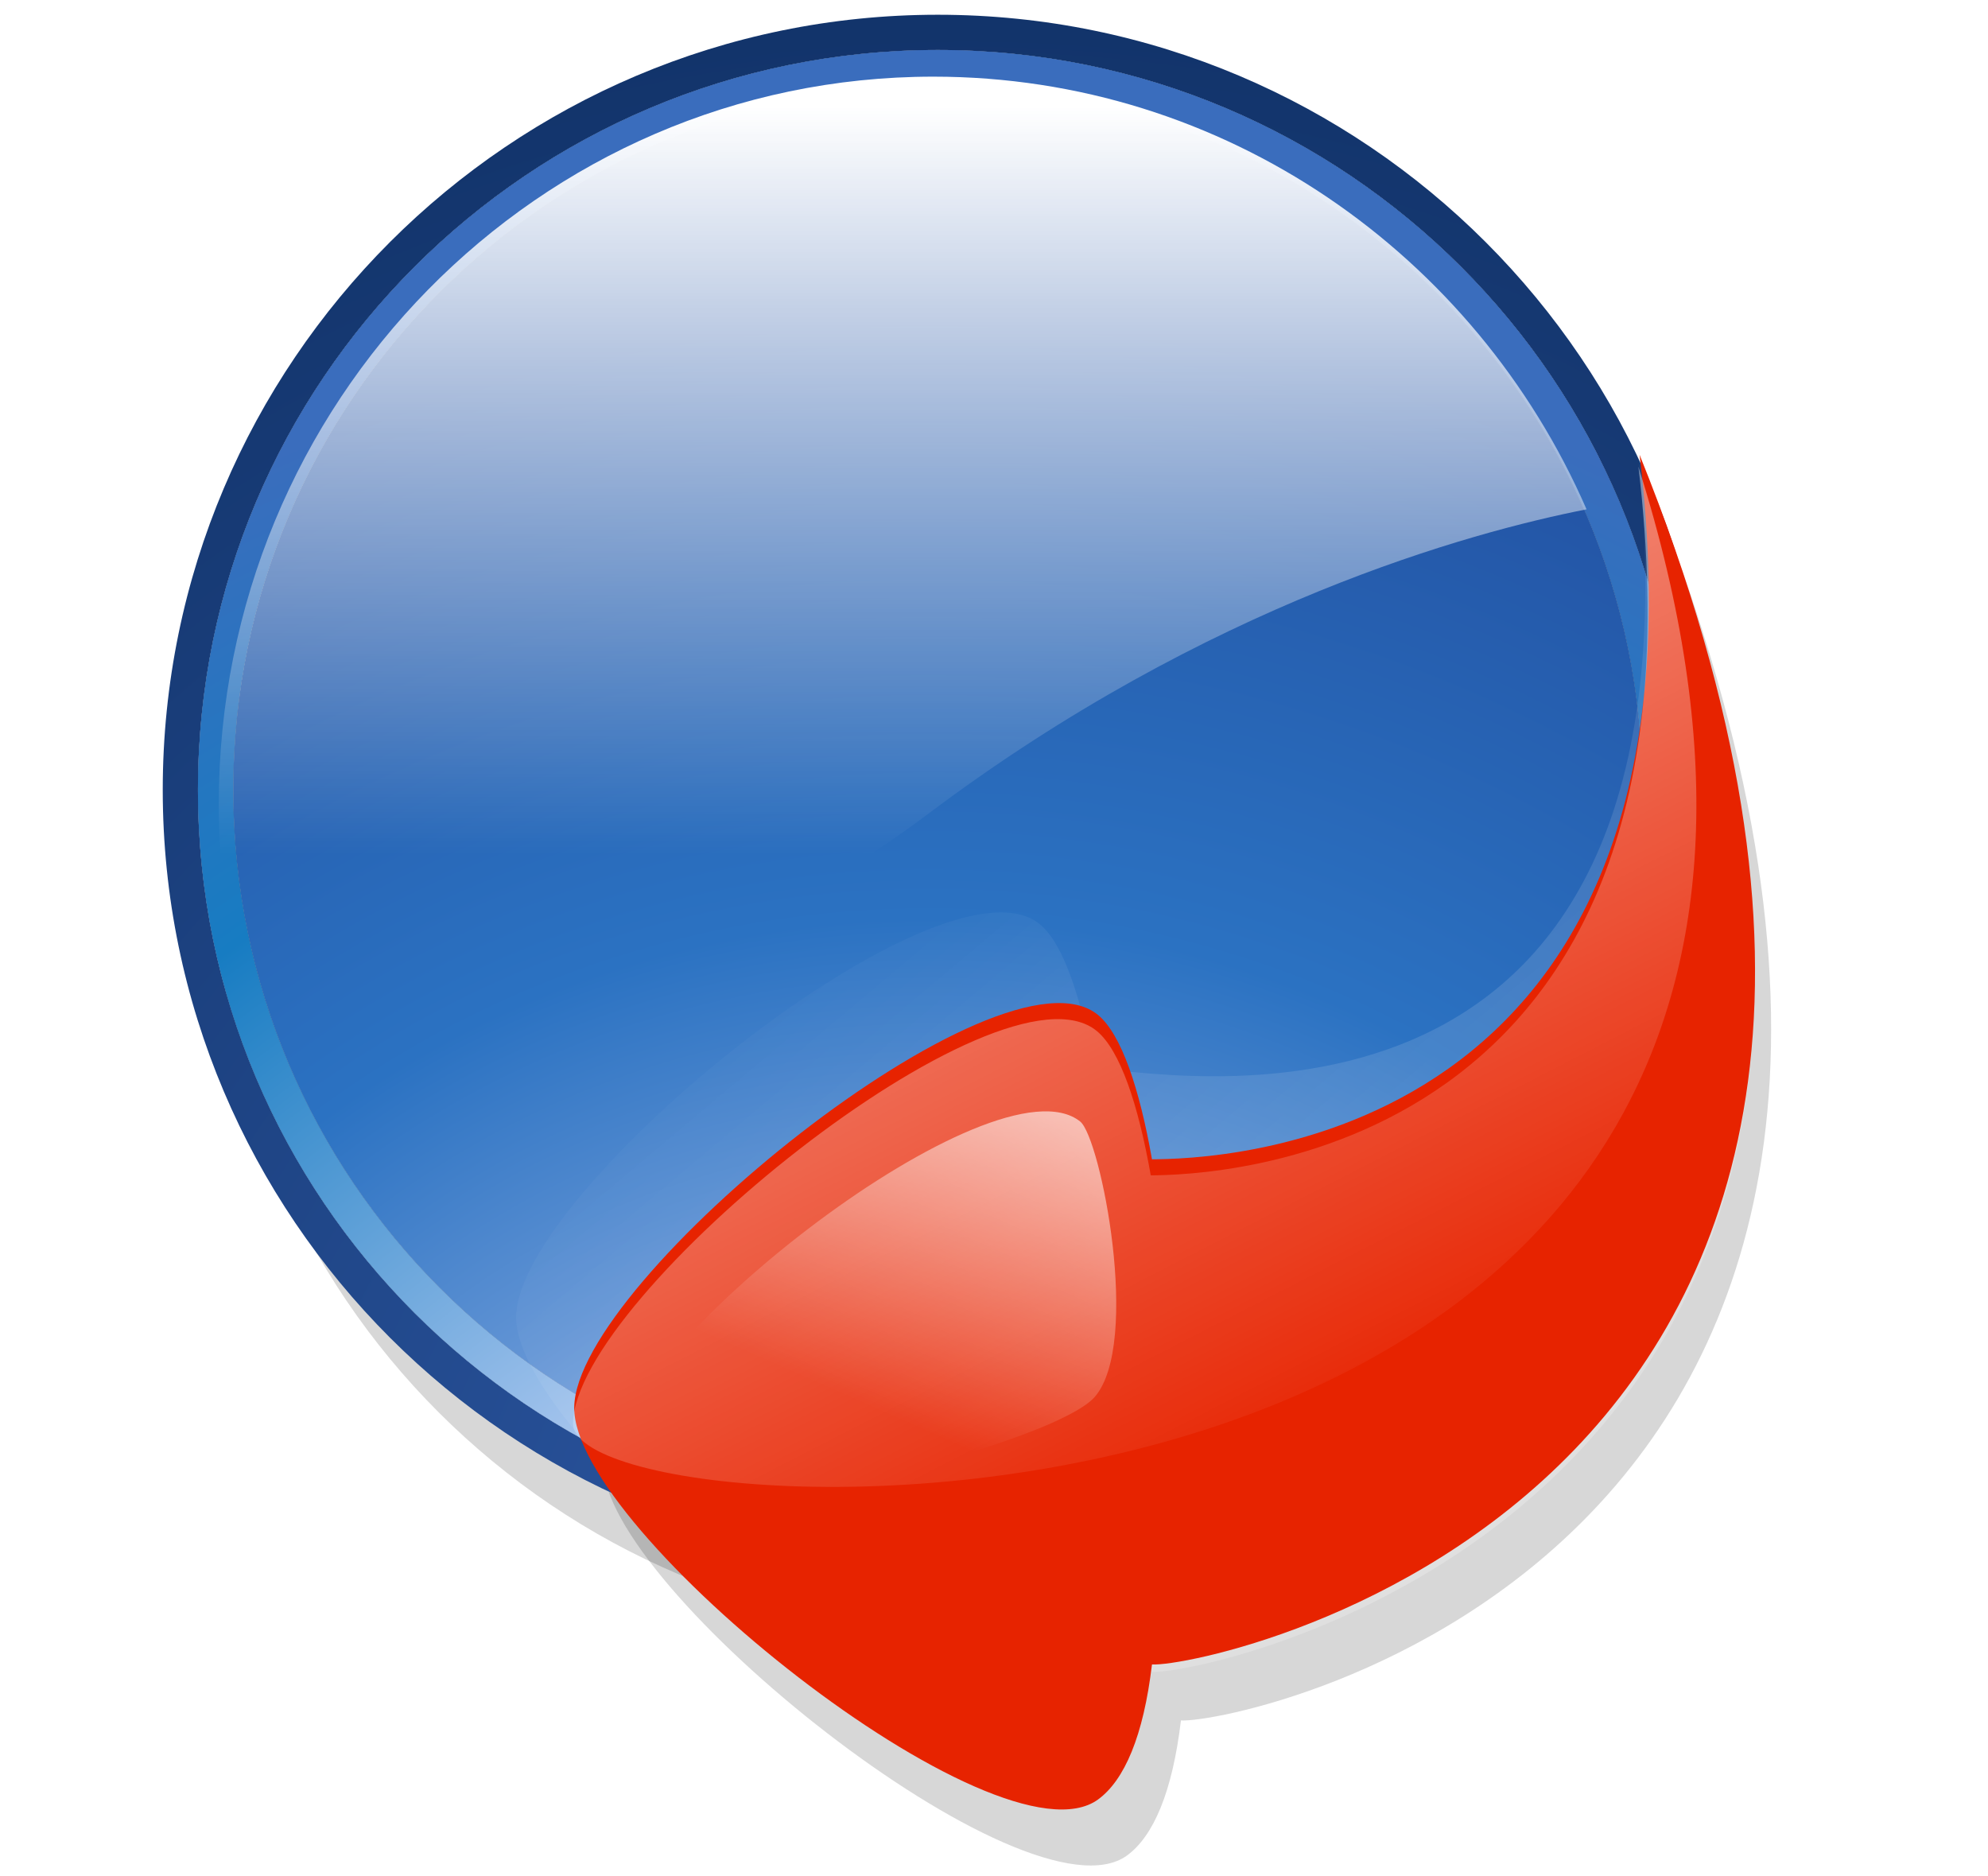
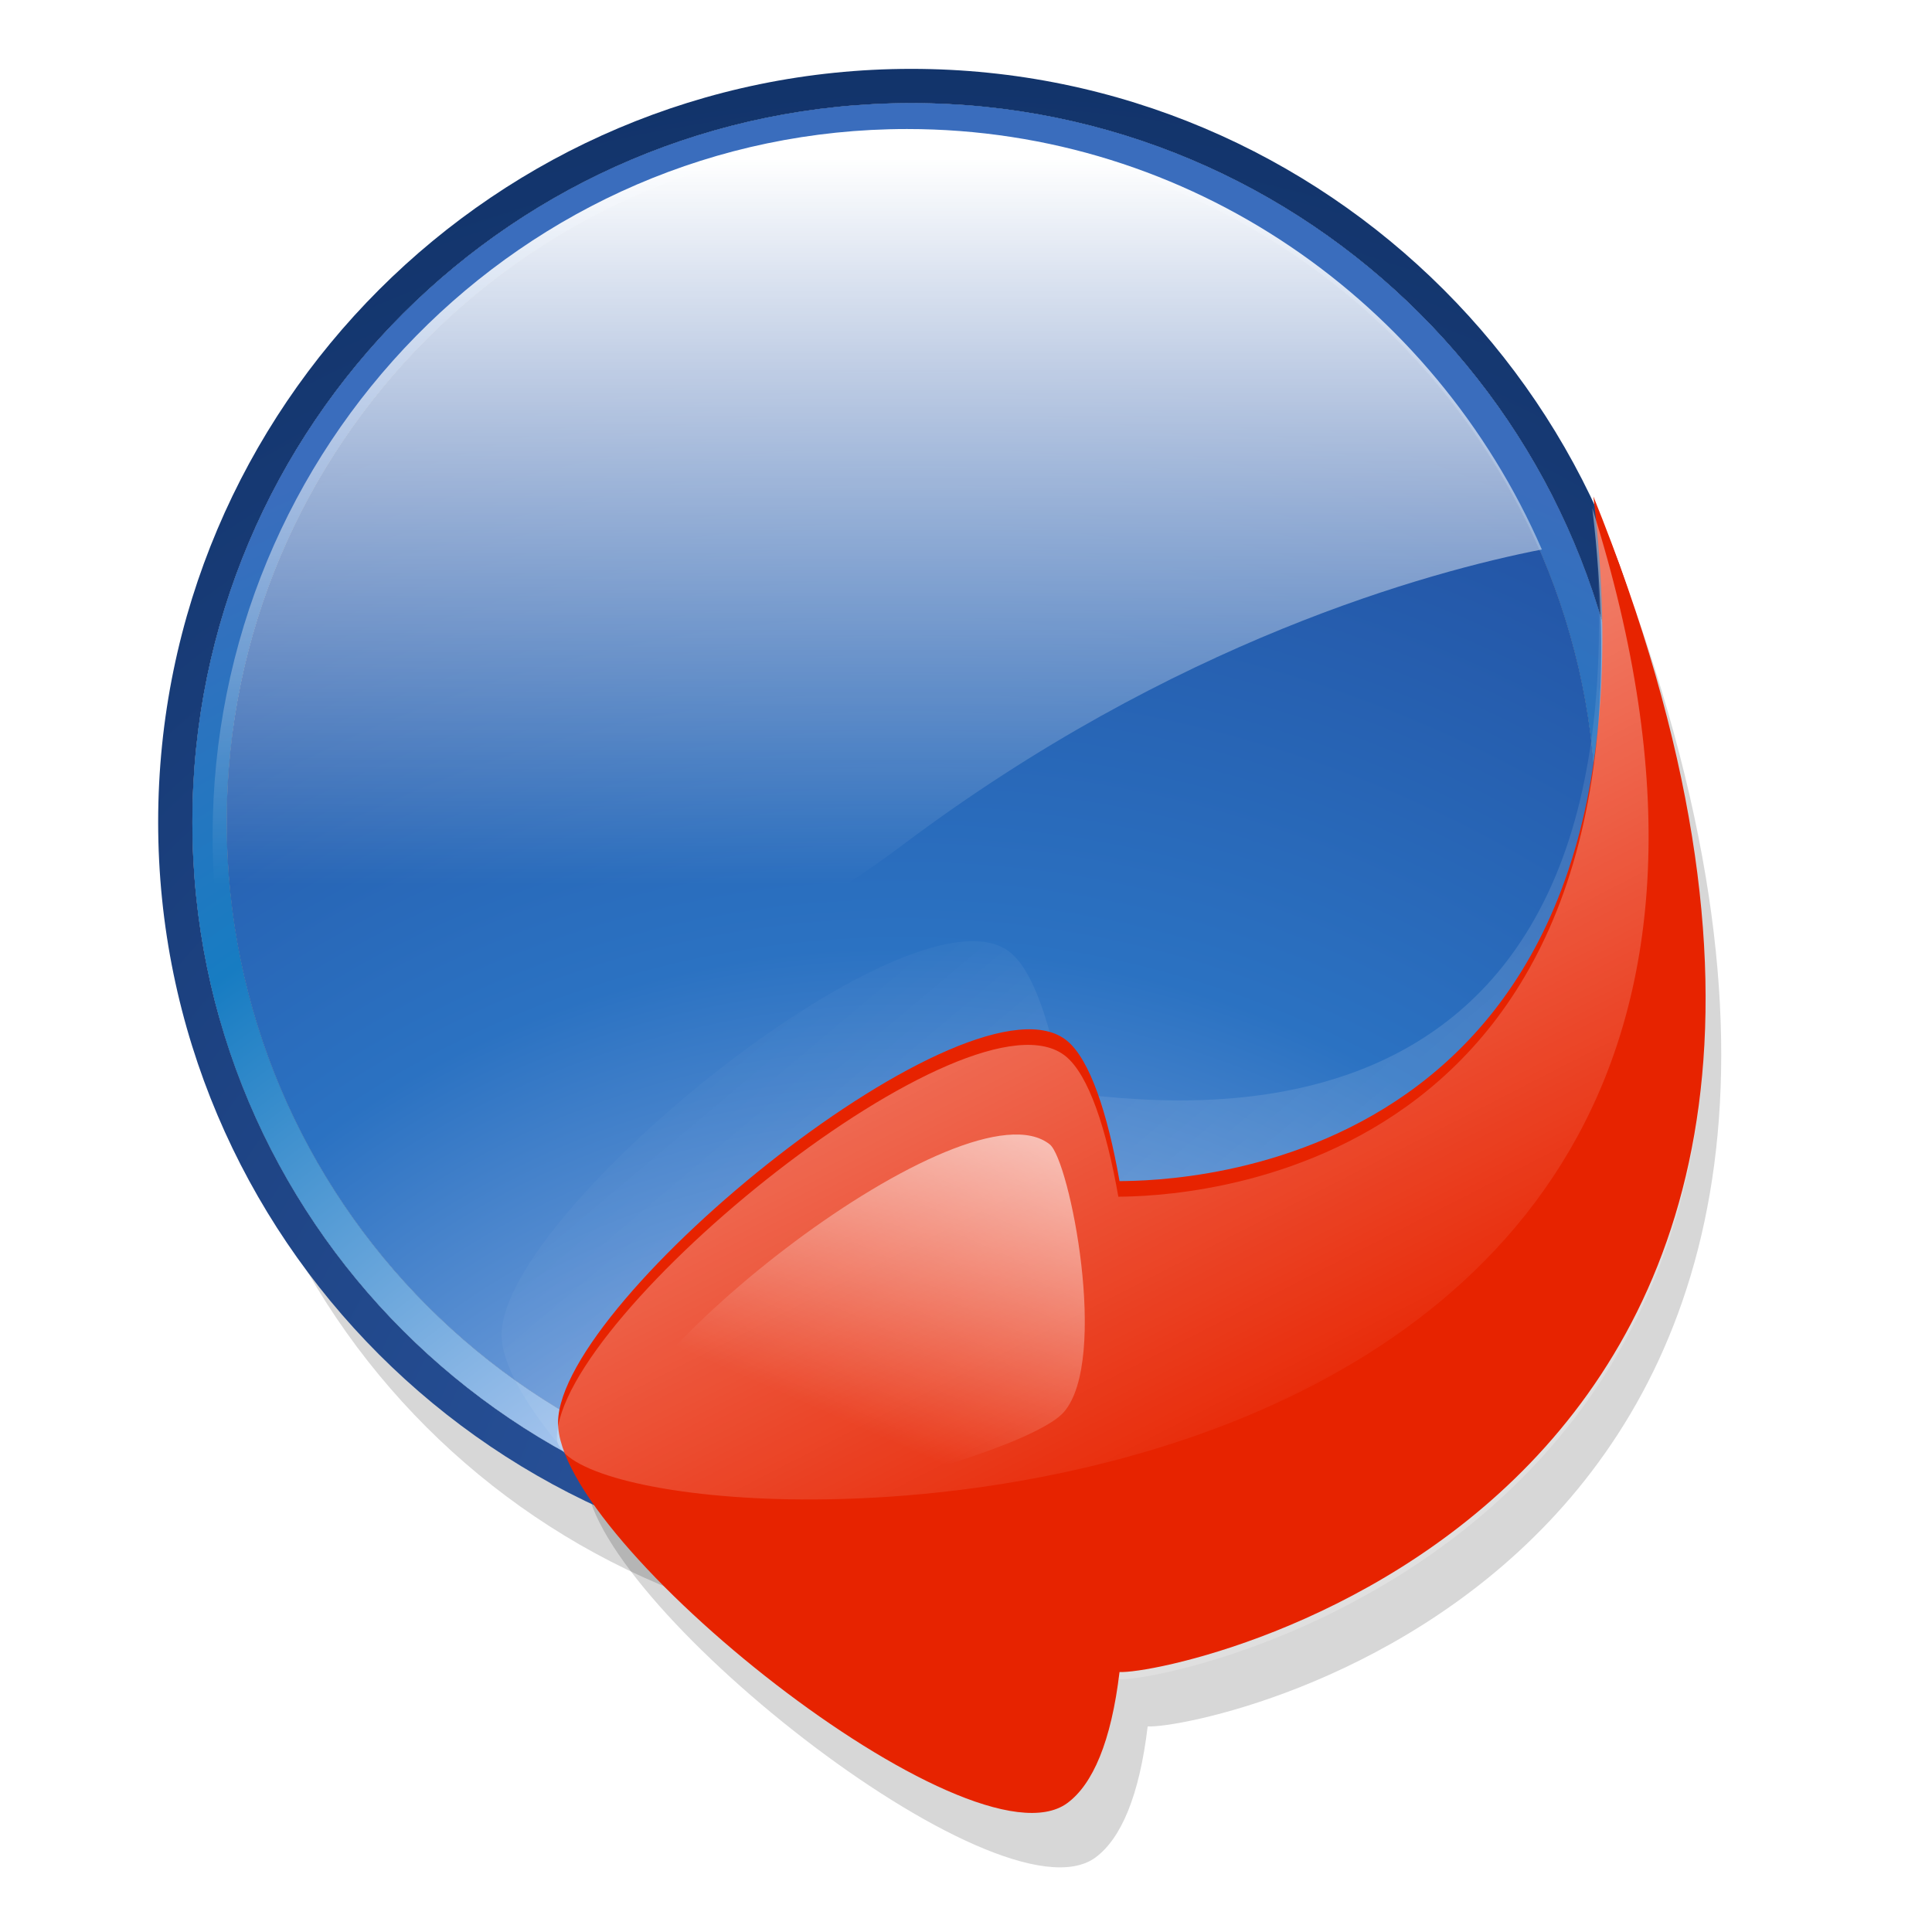
- <svg xmlns="http://www.w3.org/2000/svg" xmlns:xlink="http://www.w3.org/1999/xlink" width="124" height="117" viewBox="0.381 -0.047 124 117" overflow="visible" enable-background="new 0.381 -0.047 124 117" xml:space="preserve" id="svg1354" version="1.0">
+ <svg xmlns="http://www.w3.org/2000/svg" xmlns:xlink="http://www.w3.org/1999/xlink" width="128" height="128" viewBox="0.381 -0.047 124 117" overflow="visible" enable-background="new 0.381 -0.047 124 117" xml:space="preserve" id="svg1354" version="1.0">
  <defs id="defs1624">
    <linearGradient id="linearGradient10979">
      <stop id="stop10981" offset="0" style="stop-color:white;stop-opacity:0.777" />
      <stop id="stop10983" offset="1" style="stop-color:white;stop-opacity:0;" />
    </linearGradient>
    <linearGradient id="linearGradient10957">
      <stop id="stop10959" offset="0" style="stop-color:white;stop-opacity:0.331" />
      <stop id="stop10961" offset="1" style="stop-color:white;stop-opacity:0;" />
    </linearGradient>
    <linearGradient id="linearGradient10945">
      <stop style="stop-color:white;stop-opacity:0.401" offset="0" id="stop10947" />
      <stop style="stop-color:white;stop-opacity:0;" offset="1" id="stop10949" />
    </linearGradient>
    <radialGradient xlink:href="#XMLID_14_" id="radialGradient2613" gradientUnits="userSpaceOnUse" cx="85.973" cy="76.626" fx="85.973" fy="76.626" r="90.653" />
    <radialGradient xlink:href="#XMLID_15_" id="radialGradient2614" gradientUnits="userSpaceOnUse" cx="84.17" cy="92.696" fx="84.17" fy="92.696" r="78.148" />
    <radialGradient xlink:href="#XMLID_16_" id="radialGradient2615" gradientUnits="userSpaceOnUse" cx="85.975" cy="76.627" fx="85.975" fy="76.627" r="90.646" />
    <radialGradient xlink:href="#XMLID_17_" id="radialGradient2616" gradientUnits="userSpaceOnUse" cx="84.17" cy="92.698" fx="84.17" fy="92.698" r="78.15" />
    <linearGradient xlink:href="#XMLID_18_" id="linearGradient2617" gradientUnits="userSpaceOnUse" x1="82.904" y1="4.436" x2="82.904" y2="40.466" />
    <linearGradient xlink:href="#XMLID_19_" id="linearGradient2618" gradientUnits="userSpaceOnUse" x1="67.793" y1="8.826" x2="124.929" y2="122.814" />
    <radialGradient xlink:href="#XMLID_14_" id="radialGradient2721" gradientUnits="userSpaceOnUse" cx="85.973" cy="76.626" fx="85.973" fy="76.626" r="90.653" />
    <radialGradient xlink:href="#XMLID_15_" id="radialGradient2722" gradientUnits="userSpaceOnUse" cx="84.17" cy="92.696" fx="84.17" fy="92.696" r="78.148" />
    <radialGradient xlink:href="#XMLID_16_" id="radialGradient2723" gradientUnits="userSpaceOnUse" cx="85.975" cy="76.627" fx="85.975" fy="76.627" r="90.646" />
    <radialGradient xlink:href="#XMLID_17_" id="radialGradient2724" gradientUnits="userSpaceOnUse" cx="84.17" cy="92.698" fx="84.17" fy="92.698" r="78.15" />
    <linearGradient xlink:href="#XMLID_18_" id="linearGradient2725" gradientUnits="userSpaceOnUse" x1="82.904" y1="4.436" x2="82.904" y2="40.466" />
    <linearGradient xlink:href="#XMLID_19_" id="linearGradient2726" gradientUnits="userSpaceOnUse" x1="67.793" y1="8.826" x2="124.929" y2="122.814" />
    <radialGradient xlink:href="#XMLID_14_" id="radialGradient4080" gradientUnits="userSpaceOnUse" cx="85.973" cy="76.626" fx="85.973" fy="76.626" r="90.653" />
    <radialGradient xlink:href="#XMLID_15_" id="radialGradient4082" gradientUnits="userSpaceOnUse" cx="84.17" cy="92.696" fx="84.17" fy="92.696" r="78.148" />
    <radialGradient xlink:href="#XMLID_16_" id="radialGradient4084" gradientUnits="userSpaceOnUse" cx="85.975" cy="76.627" fx="85.975" fy="76.627" r="90.646" />
    <radialGradient xlink:href="#XMLID_17_" id="radialGradient4086" gradientUnits="userSpaceOnUse" cx="84.17" cy="92.698" fx="84.17" fy="92.698" r="78.15" />
    <linearGradient xlink:href="#XMLID_18_" id="linearGradient4088" gradientUnits="userSpaceOnUse" x1="82.904" y1="4.436" x2="82.904" y2="40.466" />
    <linearGradient xlink:href="#XMLID_19_" id="linearGradient4090" gradientUnits="userSpaceOnUse" x1="67.793" y1="8.826" x2="124.929" y2="122.814" />
    <linearGradient id="XMLID_18_" gradientUnits="userSpaceOnUse" x1="82.904" y1="4.436" x2="82.904" y2="40.466">
      <stop offset="0%" style="stop-color:rgb(255,255,255)" id="stop1599" />
      <stop offset="100%" style="stop-opacity:0;stop-color:rgb(255,255,255)" id="stop1601" />
    </linearGradient>
    <linearGradient xlink:href="#XMLID_19_" id="linearGradient4123" gradientUnits="userSpaceOnUse" x1="67.793" y1="8.826" x2="124.929" y2="122.814" />
    <linearGradient y2="122.814" x2="124.929" y1="8.826" x1="67.793" gradientUnits="userSpaceOnUse" id="XMLID_19_">
      <stop id="stop1610" style="stop-color:rgb(0,0,0)" offset="1" />
      <stop id="stop1612" style="stop-color:rgb(255,255,255)" offset="5.747%" />
    </linearGradient>
    <linearGradient xlink:href="#XMLID_19_" id="linearGradient4130" gradientUnits="userSpaceOnUse" x1="67.793" y1="8.826" x2="124.929" y2="122.814" gradientTransform="matrix(1.487852,0,0,1.487852,-62.35272,0.619048)" />
    <radialGradient xlink:href="#XMLID_14_" id="radialGradient4132" gradientUnits="userSpaceOnUse" cx="85.973" cy="76.626" fx="85.973" fy="76.626" r="90.653" />
    <radialGradient xlink:href="#XMLID_15_" id="radialGradient4134" gradientUnits="userSpaceOnUse" cx="84.17" cy="92.696" fx="84.17" fy="92.696" r="78.148" />
    <radialGradient xlink:href="#XMLID_16_" id="radialGradient4136" gradientUnits="userSpaceOnUse" cx="85.975" cy="76.627" fx="85.975" fy="76.627" r="90.646" />
    <radialGradient xlink:href="#XMLID_17_" id="radialGradient4138" gradientUnits="userSpaceOnUse" cx="84.17" cy="92.698" fx="84.17" fy="92.698" r="78.15" />
    <radialGradient gradientUnits="userSpaceOnUse" fy="76.626" fx="85.973" r="90.653" cy="76.626" cx="85.973" id="XMLID_14_">
      <stop id="stop1526" style="stop-color:rgb(45,88,164)" offset="0" />
      <stop id="stop1528" style="stop-color:rgb(13,45,96)" offset="1" />
    </radialGradient>
    <radialGradient gradientUnits="userSpaceOnUse" fy="92.696" fx="84.17" r="78.148" cy="92.696" cx="84.17" id="XMLID_15_">
      <stop id="stop1541" style="stop-color:rgb(222,225,255)" offset="0" />
      <stop id="stop1543" style="stop-color:rgb(43,114,194)" offset="0.629" />
      <stop id="stop1545" style="stop-color:rgb(35,83,164)" offset="1" />
    </radialGradient>
    <radialGradient gradientUnits="userSpaceOnUse" fy="76.627" fx="85.975" r="90.646" cy="76.627" cx="85.975" id="XMLID_16_">
      <stop id="stop1562" style="stop-color:rgb(45,88,164)" offset="0" />
      <stop id="stop1564" style="stop-color:rgb(13,45,96)" offset="1" />
    </radialGradient>
    <radialGradient gradientUnits="userSpaceOnUse" fy="92.698" fx="84.17" r="78.15" cy="92.698" cx="84.17" id="XMLID_17_">
      <stop id="stop1577" style="stop-color:rgb(222,225,255)" offset="0.225" />
      <stop id="stop1579" style="stop-color:rgb(23,124,194)" offset="0.747" />
      <stop id="stop1581" style="stop-color:rgb(58,109,189)" offset="1" />
    </radialGradient>
    <linearGradient xlink:href="#XMLID_18_" id="linearGradient4218" gradientUnits="userSpaceOnUse" gradientTransform="matrix(1.293862,0,0,1.293862,-50.58189,0.873251)" x1="82.904" y1="4.436" x2="82.904" y2="40.466" />
    <radialGradient xlink:href="#XMLID_17_" id="radialGradient4220" gradientUnits="userSpaceOnUse" gradientTransform="matrix(1.293862,0,0,1.293862,-50.58189,0.873251)" cx="84.17" cy="92.698" fx="84.17" fy="92.698" r="78.15" />
    <radialGradient xlink:href="#XMLID_16_" id="radialGradient4222" gradientUnits="userSpaceOnUse" gradientTransform="matrix(1.293862,0,0,1.293862,-50.58189,0.873251)" cx="85.975" cy="76.627" fx="85.975" fy="76.627" r="90.646" />
    <radialGradient xlink:href="#XMLID_15_" id="radialGradient4224" gradientUnits="userSpaceOnUse" gradientTransform="matrix(1.293862,0,0,1.293862,-50.58189,0.873251)" cx="84.17" cy="92.696" fx="84.17" fy="92.696" r="78.148" />
    <radialGradient xlink:href="#XMLID_14_" id="radialGradient4226" gradientUnits="userSpaceOnUse" gradientTransform="matrix(1.293862,0,0,1.293862,-50.58189,0.873251)" cx="85.973" cy="76.626" fx="85.973" fy="76.626" r="90.653" />
    <linearGradient xlink:href="#linearGradient10957" id="linearGradient10951" x1="89.179" y1="126.339" x2="31.011" y2="57.219" gradientUnits="userSpaceOnUse" gradientTransform="translate(21.62329,-5.594829)" />
    <linearGradient xlink:href="#linearGradient10945" id="linearGradient10955" gradientUnits="userSpaceOnUse" gradientTransform="translate(24.25295,2.108992)" x1="47.779" y1="47.216" x2="67.179" y2="85.033" />
    <linearGradient xlink:href="#linearGradient10957" id="linearGradient10969" x1="-52.653" y1="27.893" x2="-18.764" y2="27.893" gradientUnits="userSpaceOnUse" gradientTransform="translate(81.70561,49.82564)" />
    <linearGradient xlink:href="#linearGradient10945" id="linearGradient10973" gradientUnits="userSpaceOnUse" gradientTransform="translate(-38.65513,-9.447921)" x1="47.779" y1="47.216" x2="67.179" y2="85.033" />
    <linearGradient xlink:href="#linearGradient10979" id="linearGradient10977" gradientUnits="userSpaceOnUse" gradientTransform="matrix(0.881771,0,0,0.847193,28.47355,17.24422)" x1="47.101" y1="55.721" x2="33.664" y2="84.965" />
  </defs>
  <path style="fill:#d7d7d7;fill-opacity:1;fill-rule:evenodd;stroke:none;stroke-width:1px;stroke-linecap:butt;stroke-linejoin:miter;stroke-opacity:1" d="M 38.004,91.216 C 38.111,83.259 64.663,61.738 70.686,66.758 C 72.128,67.959 73.258,71.316 74.041,75.752 C 77.539,75.724 109.207,75.45 103.972,31.907 C 129.073,97.115 77.709,107.479 74.041,107.258 C 73.508,111.727 72.324,114.471 70.686,115.674 C 64.487,120.219 37.897,98.959 38.004,91.216 z " id="path10939" />
  <path id="path1518" style="opacity:0.16" d="M 61.019,7.663 C 35.054,7.663 13.93,28.788 13.93,54.753 C 13.93,80.721 35.054,101.845 61.019,101.845 C 86.986,101.845 108.11,80.723 108.11,54.753 C 108.112,28.788 86.986,7.663 61.019,7.663 z " />
  <path id="path1537" style="fill:url(#radialGradient4226)" d="M 58.875,0.873 C 32.219,0.873 10.532,22.56 10.532,49.216 C 10.532,75.875 32.218,97.561 58.875,97.561 C 85.534,97.561 107.22,75.875 107.22,49.216 C 107.22,22.56 85.534,0.873 58.875,0.873 z M 58.875,95.365 C 33.388,95.365 12.729,74.706 12.729,49.217 C 12.729,23.733 33.387,3.072 58.875,3.072 C 84.363,3.072 105.023,23.733 105.023,49.217 C 105.023,74.706 84.361,95.365 58.875,95.365 z " />
  <path id="path1558" style="fill:url(#radialGradient4224)" d="M 58.875,5.267 C 34.642,5.267 14.928,24.984 14.928,49.216 C 14.928,73.451 34.642,93.164 58.875,93.164 C 83.109,93.164 102.825,73.451 102.825,49.216 C 102.825,24.984 83.11,5.267 58.875,5.267 z " />
  <path id="path1573" style="fill:url(#radialGradient4222)" d="M 58.875,3.07 C 33.388,3.07 12.729,23.732 12.729,49.216 C 12.729,74.706 33.387,95.364 58.875,95.364 C 84.363,95.364 105.023,74.705 105.023,49.216 C 105.023,23.732 84.361,3.07 58.875,3.07 z M 58.875,93.166 C 34.642,93.166 14.928,73.452 14.928,49.217 C 14.928,24.984 34.642,5.269 58.875,5.269 C 83.109,5.269 102.825,24.986 102.825,49.217 C 102.825,73.451 83.11,93.166 58.875,93.166 z " />
  <path id="path1594" style="fill:url(#radialGradient4220)" d="M 58.875,3.07 C 33.388,3.07 12.729,23.732 12.729,49.216 C 12.729,74.706 33.387,95.364 58.875,95.364 C 84.363,95.364 105.023,74.705 105.023,49.216 C 105.023,23.732 84.361,3.07 58.875,3.07 z M 58.875,93.166 C 34.642,93.166 14.928,73.452 14.928,49.217 C 14.928,24.984 34.642,5.269 58.875,5.269 C 83.109,5.269 102.825,24.986 102.825,49.217 C 102.825,73.451 83.11,93.166 58.875,93.166 z " />
  <path d="M 58.281,50.709 C 75.737,37.581 92.149,33.133 99.341,31.72 C 92.413,15.825 76.781,4.734 58.596,4.734 C 33.982,4.734 14.027,25.046 14.027,50.1 C 14.027,54.035 14.523,57.854 15.448,61.497 C 22.669,62.852 40.325,64.213 58.281,50.709 z " style="fill:url(#linearGradient4218)" id="path1604" />
  <g id="layer1">
    <path style="fill:url(#linearGradient10951);fill-opacity:1;fill-rule:evenodd;stroke:none;stroke-width:1px;stroke-linecap:butt;stroke-linejoin:miter;stroke-opacity:1" d="M 32.576,82.069 C 32.682,74.112 59.234,52.591 65.258,57.611 C 66.699,58.812 67.83,62.17 68.612,66.605 C 72.111,66.577 107.098,74.269 102.61,28.785 C 128.68,93.41 75.864,104.453 72.195,104.232 C 71.663,108.701 66.896,105.324 65.258,106.527 C 59.059,111.072 32.469,89.812 32.576,82.069 z " id="path10943" />
    <path style="fill:#e72300;fill-opacity:1;fill-rule:evenodd;stroke:none;stroke-width:1px;stroke-linecap:butt;stroke-linejoin:miter;stroke-opacity:1" d="M 36.198,87.723 C 36.305,79.766 62.857,58.246 68.88,63.265 C 70.322,64.467 71.452,67.824 72.235,72.259 C 75.733,72.232 107.883,71.861 102.649,28.318 C 128.719,92.944 75.903,103.986 72.235,103.766 C 71.702,108.234 70.518,110.978 68.88,112.181 C 62.681,116.726 36.091,95.467 36.198,87.723 z " id="path10935" />
    <path style="fill:url(#linearGradient10955);fill-opacity:1;fill-rule:evenodd;stroke:none;stroke-width:1px;stroke-linecap:butt;stroke-linejoin:miter;stroke-opacity:1" d="M 36.122,88.725 C 36.229,80.768 62.781,59.247 68.804,64.266 C 70.246,65.468 71.377,68.825 72.159,73.26 C 75.658,73.233 107.808,72.601 102.574,29.057 C 124.975,99.972 36.016,96.468 36.122,88.725 z " id="path10953" />
    <path style="fill:url(#linearGradient10977);fill-opacity:1;fill-rule:evenodd;stroke:none;stroke-width:1px;stroke-linecap:butt;stroke-linejoin:miter;stroke-opacity:1" d="M 38.94,90.624 C 39.034,83.883 62.447,65.651 67.758,69.904 C 69.029,70.922 71.573,83.705 68.668,87.077 C 65.886,90.305 38.845,97.184 38.94,90.624 z " id="path10975" />
  </g>
</svg>
